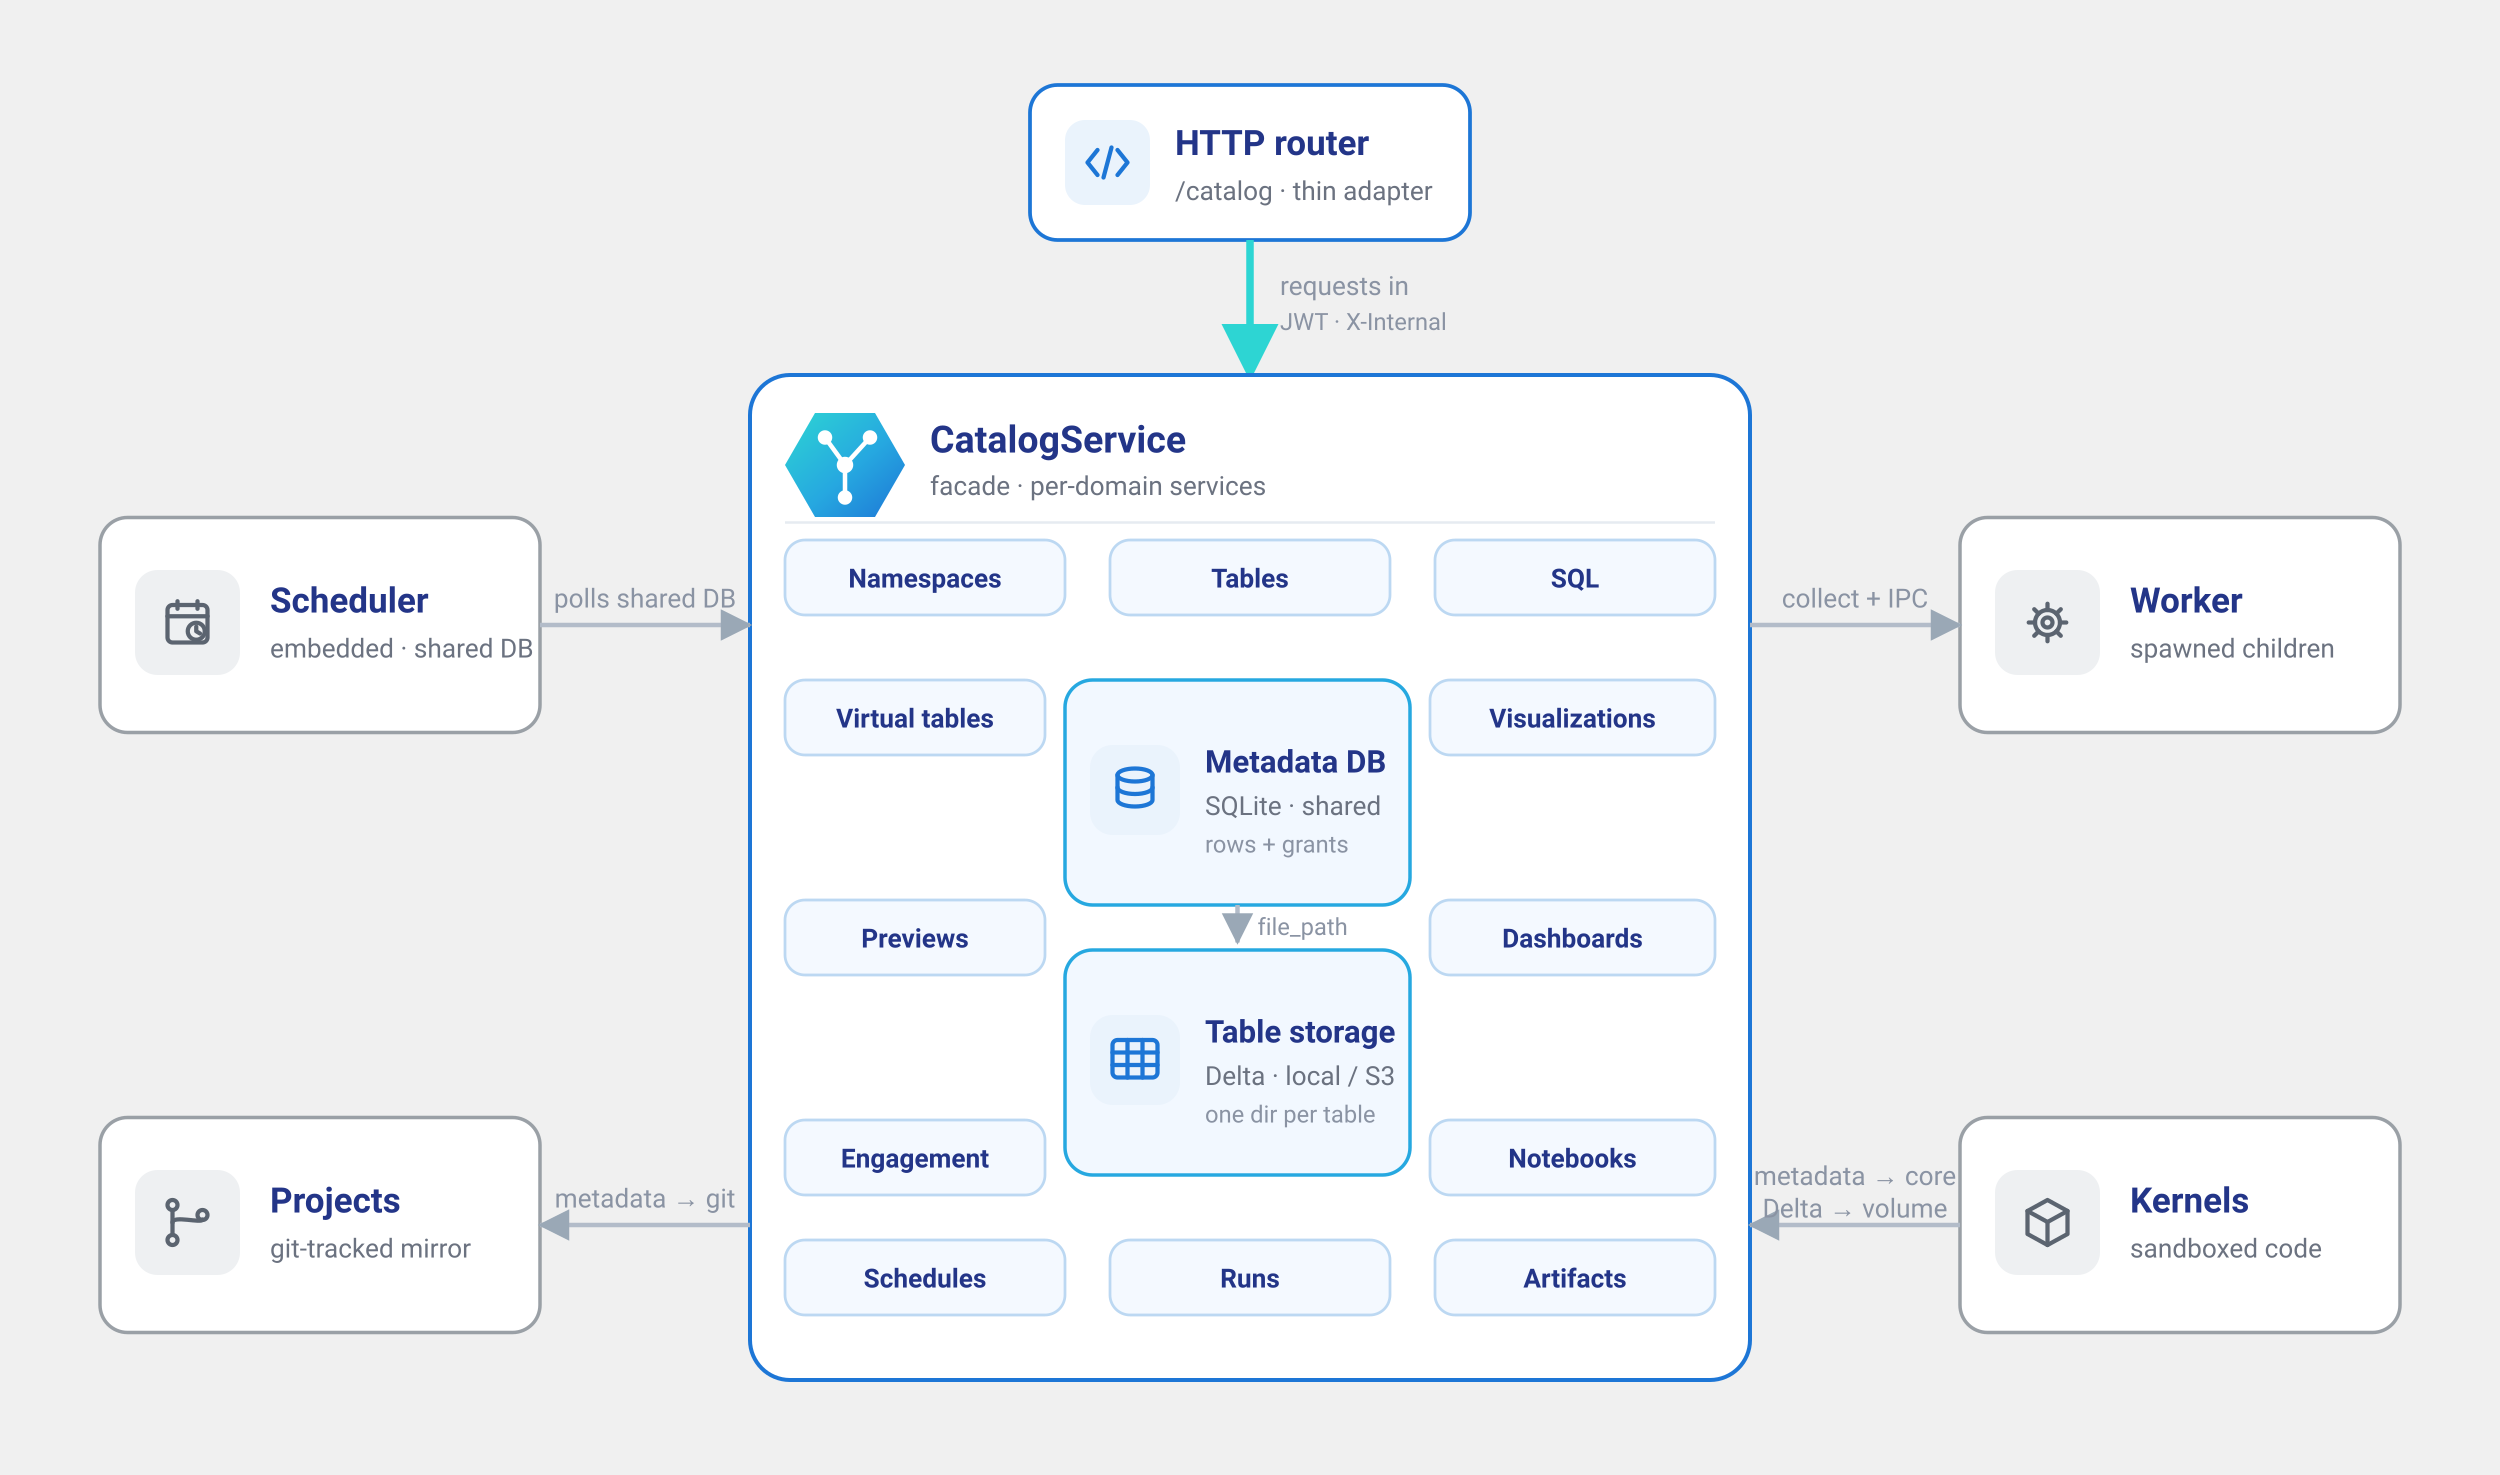
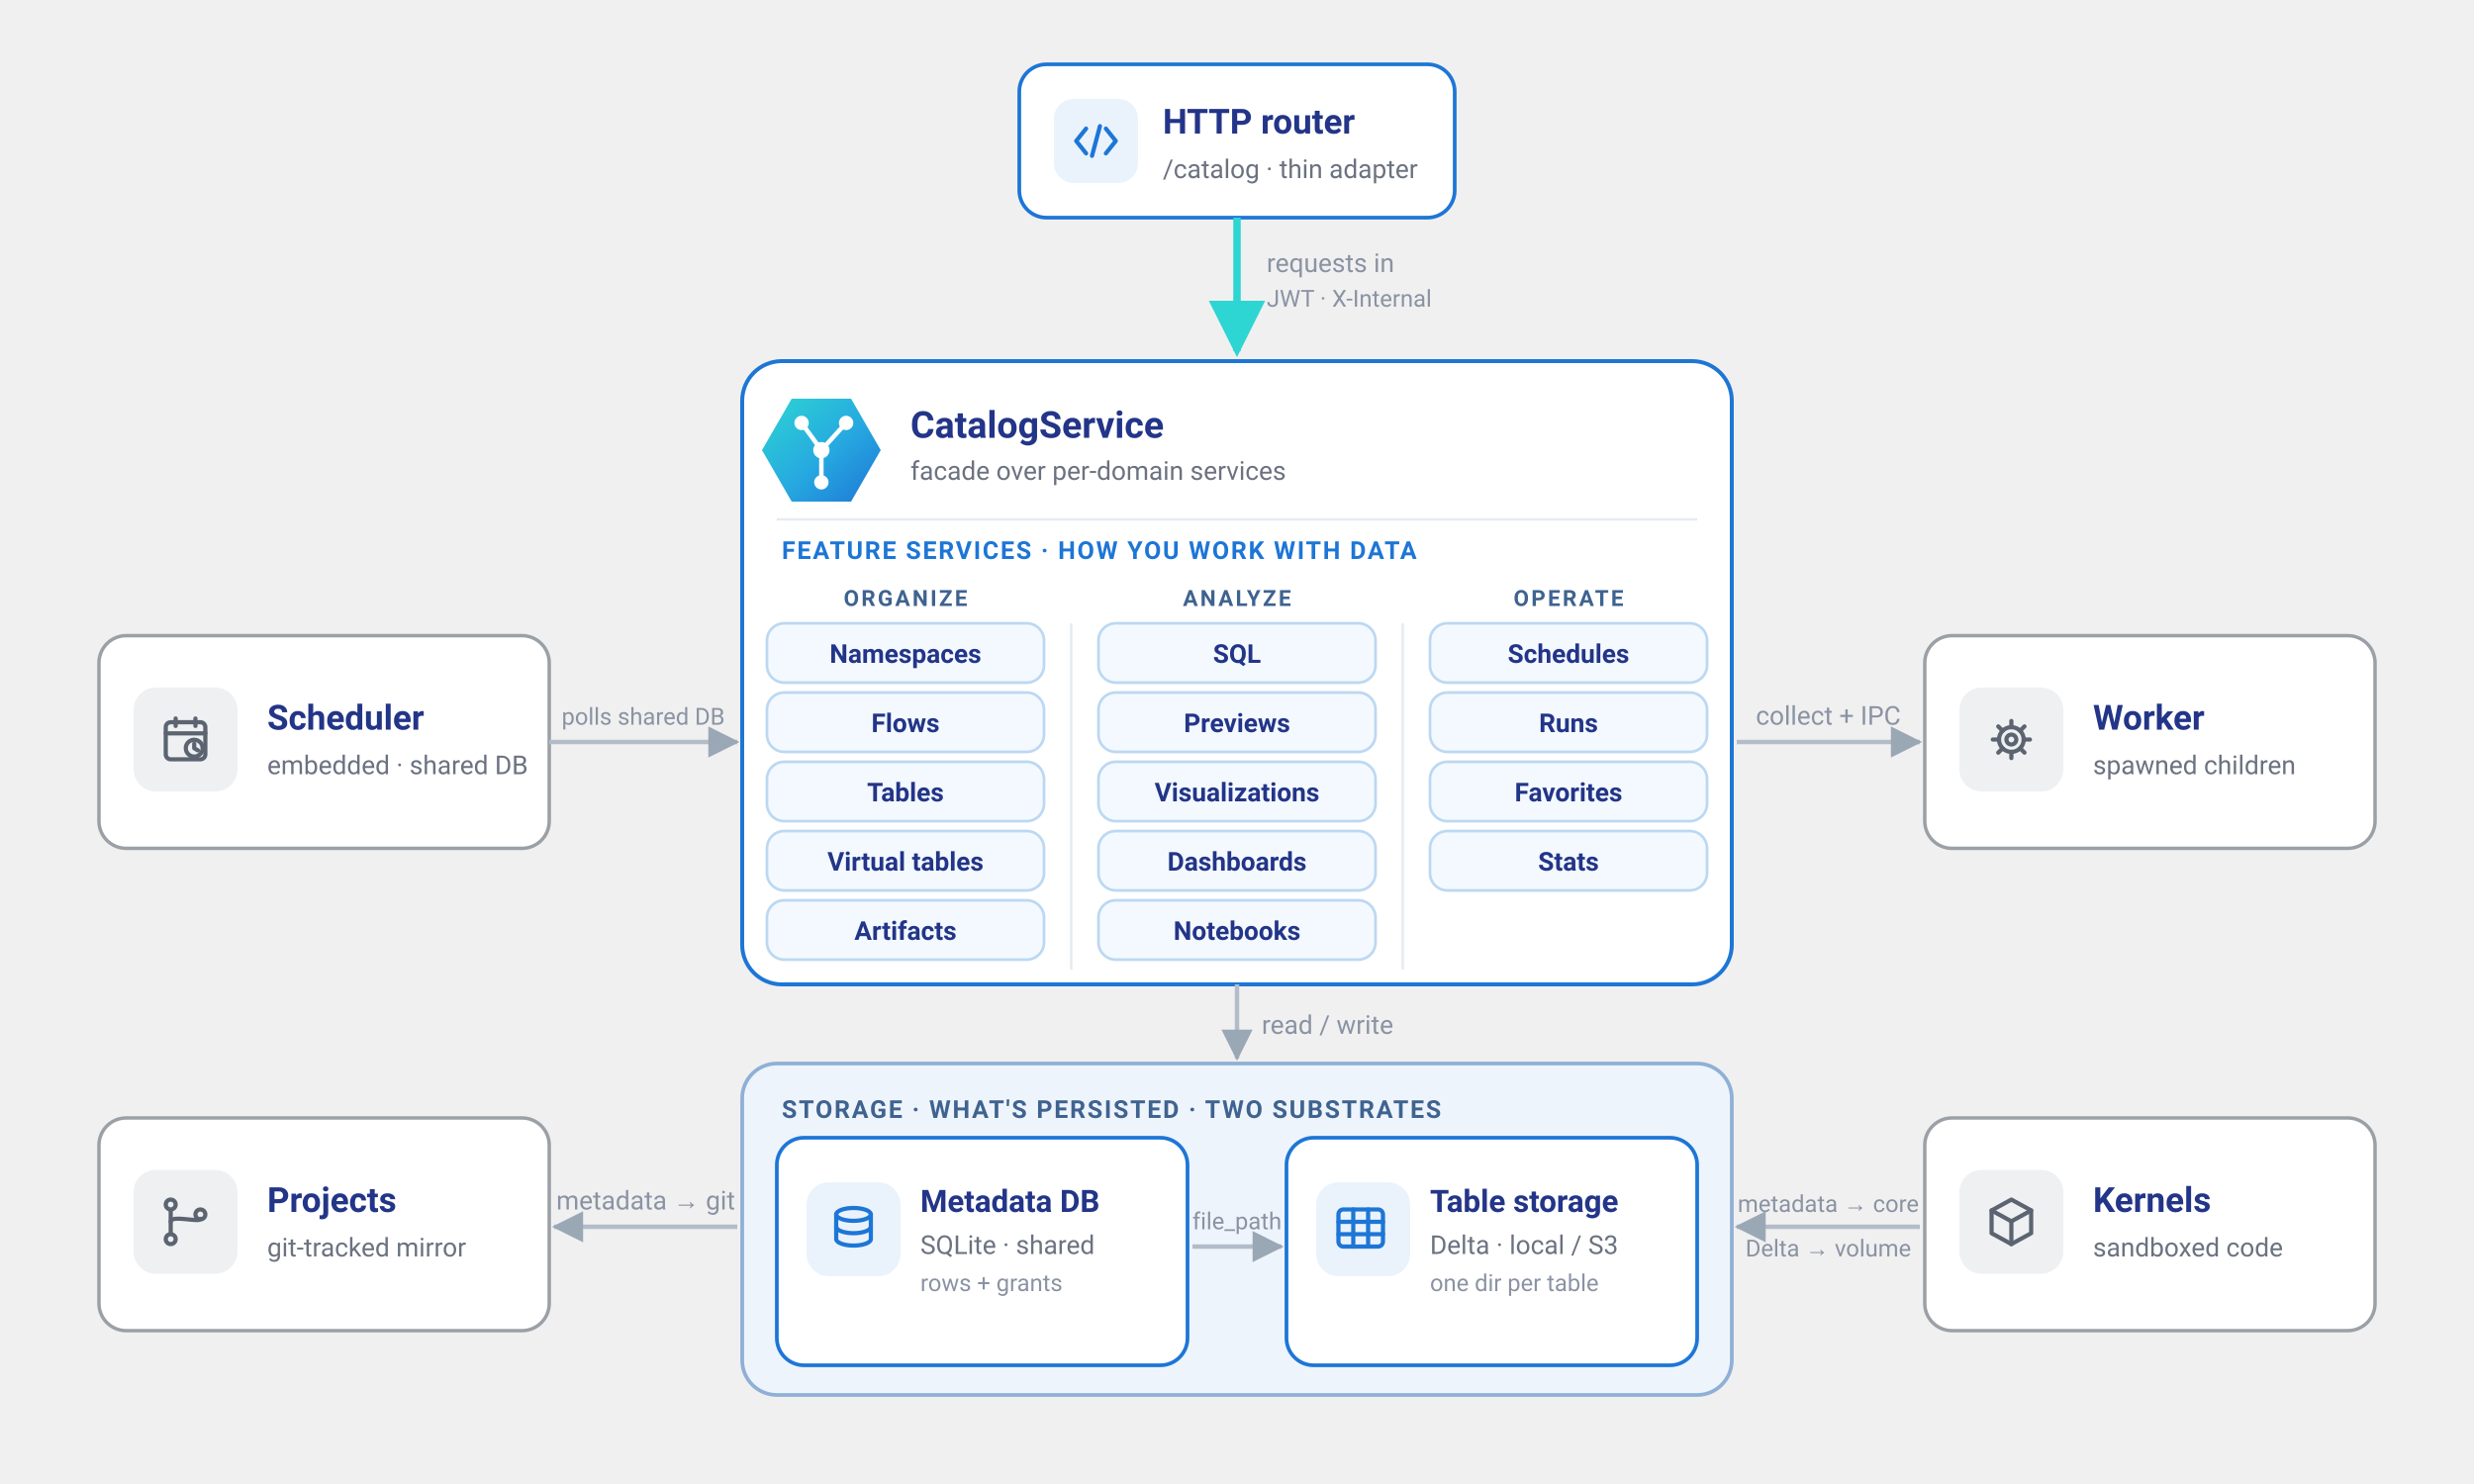
- <svg xmlns="http://www.w3.org/2000/svg" viewBox="0 0 1000 590" role="img" aria-label="Catalog architecture: a thin HTTP router feeds the CatalogService facade, whose ring of per-domain feature services wraps the two substrates — a SQLite metadata DB and Delta table storage — while the worker, kernels, embedded scheduler, and projects sit around the outside on labeled edges.">
+ <svg xmlns="http://www.w3.org/2000/svg" viewBox="0 0 1000 600" role="img" aria-label="Catalog architecture in two layers. A thin HTTP router feeds the CatalogService facade. Its per-domain feature services — organize: namespaces, flows, tables, virtual tables, artifacts; analyze: SQL, previews, visualizations, dashboards, notebooks; operate: schedules, runs, favorites, stats — are how you create and query data. Beneath them a distinct storage layer holds the two substrates that persist it: a SQLite metadata DB (rows and grants) and Delta table storage (local or S3, one directory per table), linked by file_path. The scheduler and worker attach to the services; projects and kernels attach to storage.">
  <defs>
    <linearGradient id="brand" x1="0" y1="0" x2="1" y2="1">
      <stop offset="0" stop-color="#2DD5D3" />
      <stop offset="0.55" stop-color="#26A8E0" />
      <stop offset="1" stop-color="#1D76D6" />
    </linearGradient>
    <marker id="ah" markerWidth="10" markerHeight="10" refX="7.5" refY="4.5" orient="auto">
      <path d="M1,1 L8,4.5 L1,8 Z" fill="#9aa8b6" />
    </marker>
    <marker id="ahc" markerWidth="11" markerHeight="11" refX="7.8" refY="5" orient="auto">
      <path d="M1,1.2 L8.6,5 L1,8.8 Z" fill="#2DD5D3" />
    </marker>
  </defs>
  <style>
    .panel { fill:#ffffff; stroke:#1D76D6; stroke-width:1.6; }
    .box   { fill:#ffffff; stroke:#9aa0a6; stroke-width:1.4; }
    .rbox  { fill:#ffffff; stroke:#1D76D6; stroke-width:1.5; }
-     .sub   { fill:#f2f8ff; stroke:#26A8E0; stroke-width:1.4; }
    .svc   { fill:#f4f9ff; stroke:#bcd8f2; stroke-width:1.1; }
+     .store { fill:#eef4fb; stroke:#8fb0d6; stroke-width:1.5; }
+     .sub   { fill:#ffffff; stroke:#1D76D6; stroke-width:1.5; }
    .chip  { fill:#eef0f2; }
    .chipb { fill:#eaf3fc; }
    .ic    { fill:none; stroke:#1D76D6; stroke-width:1.7; stroke-linecap:round; stroke-linejoin:round; }
    .icg   { fill:none; stroke:#5b6470; stroke-width:1.7; stroke-linecap:round; stroke-linejoin:round; }
    .icw   { fill:none; stroke:#ffffff; stroke-width:1.8; stroke-linecap:round; stroke-linejoin:round; }
    .th    { font-family:Roboto,Arial,sans-serif; font-weight:600; font-size:15px; fill:#233588; }
    .t     { font-family:Roboto,Arial,sans-serif; font-weight:600; font-size:14px; fill:#233588; }
    .ts    { font-family:Roboto,Arial,sans-serif; font-weight:600; font-size:12.5px; fill:#233588; }
    .s     { font-family:Roboto,Arial,sans-serif; font-size:10.5px; fill:#6b7280; }
    .ss    { font-family:Roboto,Arial,sans-serif; font-size:9.5px; fill:#8a93a3; }
    .svct  { font-family:Roboto,Arial,sans-serif; font-weight:600; font-size:10.5px; fill:#233588; }
+     .sect  { font-family:Roboto,Arial,sans-serif; font-weight:700; font-size:10px; letter-spacing:0.7px; fill:#1D76D6; }
+     .grp   { font-family:Roboto,Arial,sans-serif; font-weight:700; font-size:9px; letter-spacing:0.9px; fill:#3f6390; }
+     .sectg { font-family:Roboto,Arial,sans-serif; font-weight:700; font-size:10px; letter-spacing:0.7px; fill:#3f6390; }
+     .sub2  { font-family:Roboto,Arial,sans-serif; font-size:9.5px; fill:#6b7280; }
    .albl  { font-family:Roboto,Arial,sans-serif; font-size:10.5px; fill:#8a93a3; }
    .arw   { fill:none; stroke:#b3bcc9; stroke-width:1.8; }
    .arwc  { fill:none; stroke:#2DD5D3; stroke-width:3; }
    .dv    { stroke:#e6ebf1; stroke-width:1; }
  </style>
  <g>
-     <rect class="rbox" x="412" y="34" width="176" height="62" rx="11" />
-     <rect class="chipb" x="426" y="48" width="34" height="34" rx="8" />
-     <g class="ic" transform="translate(431,53)">
+     <rect class="rbox" x="412" y="26" width="176" height="62" rx="11" />
+     <rect class="chipb" x="426" y="40" width="34" height="34" rx="8" />
+     <g class="ic" transform="translate(431,45)">
      <path d="M8,7 L4,12 L8,17" />
      <path d="M16,7 L20,12 L16,17" />
      <line x1="13.6" y1="6" x2="10.4" y2="18" />
    </g>
-     <text class="t" x="470" y="62">HTTP router</text>
-     <text class="s" x="470" y="80">/catalog · thin adapter</text>
+     <text class="t" x="470" y="54">HTTP router</text>
+     <text class="s" x="470" y="72">/catalog · thin adapter</text>
  </g>
-   <path class="arwc" d="M500,96 L500,150" marker-end="url(#ahc)" />
-   <text class="albl" x="512" y="118">requests in</text>
-   <text class="ss" x="512" y="132">JWT · X-Internal</text>
-   <rect class="panel" x="300" y="150" width="400" height="402" rx="16" />
-   <path fill="url(#brand)" d="M362,186 L350,165.2 L326,165.2 L314,186 L326,206.8 L350,206.8 Z" />
-   <g class="icw" transform="translate(338,186)">
+   <path class="arwc" d="M500,88 L500,142" marker-end="url(#ahc)" />
+   <text class="albl" x="512" y="110">requests in</text>
+   <text class="ss" x="512" y="124">JWT · X-Internal</text>
+   <rect class="panel" x="300" y="146" width="400" height="252" rx="16" />
+   <path fill="url(#brand)" d="M356,182 L344,161.2 L320,161.2 L308,182 L320,202.8 L344,202.8 Z" />
+   <g class="icw" transform="translate(332,182)">
    <line x1="0" y1="0" x2="-8" y2="-11" />
    <line x1="0" y1="0" x2="10" y2="-11" />
    <line x1="0" y1="0" x2="0" y2="13" />
    <circle cx="0" cy="0" r="2.4" fill="#ffffff" />
    <circle cx="-8" cy="-11" r="2" fill="#ffffff" />
    <circle cx="10" cy="-11" r="2" fill="#ffffff" />
    <circle cx="0" cy="13" r="2" fill="#ffffff" />
  </g>
-   <text class="th" x="372" y="181">CatalogService</text>
-   <text class="s" x="372" y="198">facade · per-domain services</text>
-   <line class="dv" x1="314" y1="209" x2="686" y2="209" />
+   <text class="th" x="368" y="177">CatalogService</text>
+   <text class="s" x="368" y="194">facade over per-domain services</text>
+   <line class="dv" x1="314" y1="210" x2="686" y2="210" />
+   <text class="sect" x="316" y="226">FEATURE SERVICES · HOW YOU WORK WITH DATA</text>
+   <text class="grp" x="366" y="245" text-anchor="middle">ORGANIZE</text>
+   <text class="grp" x="500" y="245" text-anchor="middle">ANALYZE</text>
+   <text class="grp" x="634" y="245" text-anchor="middle">OPERATE</text>
+   <line class="dv" x1="433" y1="252" x2="433" y2="392" />
+   <line class="dv" x1="567" y1="252" x2="567" y2="392" />
  <g>
-     <rect class="svc" x="314" y="216" width="112" height="30" rx="8" />
-     <text class="svct" x="370" y="235" text-anchor="middle">Namespaces</text>
-     <rect class="svc" x="444" y="216" width="112" height="30" rx="8" />
-     <text class="svct" x="500" y="235" text-anchor="middle">Tables</text>
-     <rect class="svc" x="574" y="216" width="112" height="30" rx="8" />
-     <text class="svct" x="630" y="235" text-anchor="middle">SQL</text>
+     <rect class="svc" x="310" y="252" width="112" height="24" rx="7" />
+     <text class="svct" x="366" y="268" text-anchor="middle">Namespaces</text>
+     <rect class="svc" x="310" y="280" width="112" height="24" rx="7" />
+     <text class="svct" x="366" y="296" text-anchor="middle">Flows</text>
+     <rect class="svc" x="310" y="308" width="112" height="24" rx="7" />
+     <text class="svct" x="366" y="324" text-anchor="middle">Tables</text>
+     <rect class="svc" x="310" y="336" width="112" height="24" rx="7" />
+     <text class="svct" x="366" y="352" text-anchor="middle">Virtual tables</text>
+     <rect class="svc" x="310" y="364" width="112" height="24" rx="7" />
+     <text class="svct" x="366" y="380" text-anchor="middle">Artifacts</text>
+     <rect class="svc" x="444" y="252" width="112" height="24" rx="7" />
+     <text class="svct" x="500" y="268" text-anchor="middle">SQL</text>
+     <rect class="svc" x="444" y="280" width="112" height="24" rx="7" />
+     <text class="svct" x="500" y="296" text-anchor="middle">Previews</text>
+     <rect class="svc" x="444" y="308" width="112" height="24" rx="7" />
+     <text class="svct" x="500" y="324" text-anchor="middle">Visualizations</text>
+     <rect class="svc" x="444" y="336" width="112" height="24" rx="7" />
+     <text class="svct" x="500" y="352" text-anchor="middle">Dashboards</text>
+     <rect class="svc" x="444" y="364" width="112" height="24" rx="7" />
+     <text class="svct" x="500" y="380" text-anchor="middle">Notebooks</text>
+     <rect class="svc" x="578" y="252" width="112" height="24" rx="7" />
+     <text class="svct" x="634" y="268" text-anchor="middle">Schedules</text>
+     <rect class="svc" x="578" y="280" width="112" height="24" rx="7" />
+     <text class="svct" x="634" y="296" text-anchor="middle">Runs</text>
+     <rect class="svc" x="578" y="308" width="112" height="24" rx="7" />
+     <text class="svct" x="634" y="324" text-anchor="middle">Favorites</text>
+     <rect class="svc" x="578" y="336" width="112" height="24" rx="7" />
+     <text class="svct" x="634" y="352" text-anchor="middle">Stats</text>
  </g>
+   <path class="arw" d="M500,398 L500,428" marker-end="url(#ah)" stroke-width="1.6" />
+   <text class="albl" x="510" y="418">read / write</text>
+   <rect class="store" x="300" y="430" width="400" height="134" rx="14" />
+   <text class="sectg" x="316" y="452">STORAGE · WHAT'S PERSISTED · TWO SUBSTRATES</text>
+   <rect class="sub" x="314" y="460" width="166" height="92" rx="11" />
+   <rect class="chipb" x="326" y="478" width="38" height="38" rx="9" />
+   <g class="ic" transform="translate(333,485)">
+     <ellipse cx="12" cy="6" rx="7" ry="2.6" />
+     <path d="M5,6 V16 C5,17.4 8.1,18.6 12,18.6 C15.9,18.6 19,17.4 19,16 V6" />
+     <path d="M5,11 C5,12.4 8.1,13.6 12,13.6 C15.9,13.6 19,12.4 19,11" />
+   </g>
+   <text class="ts" x="372" y="490">Metadata DB</text>
+   <text class="s" x="372" y="507">SQLite · shared</text>
+   <text class="ss" x="372" y="522">rows + grants</text>
+   <rect class="sub" x="520" y="460" width="166" height="92" rx="11" />
+   <rect class="chipb" x="532" y="478" width="38" height="38" rx="9" />
+   <g class="ic" transform="translate(538,485)">
+     <rect x="3" y="4" width="18" height="15" rx="2" />
+     <line x1="3" y1="9" x2="21" y2="9" />
+     <line x1="3" y1="14" x2="21" y2="14" />
+     <line x1="9" y1="4" x2="9" y2="19" />
+     <line x1="15" y1="4" x2="15" y2="19" />
+   </g>
+   <text class="ts" x="578" y="490">Table storage</text>
+   <text class="s" x="578" y="507">Delta · local / S3</text>
+   <text class="ss" x="578" y="522">one dir per table</text>
+   <path class="arw" d="M482,504 L518,504" marker-end="url(#ah)" stroke-width="1.5" />
+   <text class="ss" x="500" y="497" text-anchor="middle">file_path</text>
  <g>
-     <rect class="svc" x="314" y="272" width="104" height="30" rx="8" />
-     <text class="svct" x="366" y="291" text-anchor="middle">Virtual tables</text>
-     <rect class="svc" x="314" y="360" width="104" height="30" rx="8" />
-     <text class="svct" x="366" y="379" text-anchor="middle">Previews</text>
-     <rect class="svc" x="314" y="448" width="104" height="30" rx="8" />
-     <text class="svct" x="366" y="467" text-anchor="middle">Engagement</text>
-   </g>
-   <g>
-     <rect class="svc" x="572" y="272" width="114" height="30" rx="8" />
-     <text class="svct" x="629" y="291" text-anchor="middle">Visualizations</text>
-     <rect class="svc" x="572" y="360" width="114" height="30" rx="8" />
-     <text class="svct" x="629" y="379" text-anchor="middle">Dashboards</text>
-     <rect class="svc" x="572" y="448" width="114" height="30" rx="8" />
-     <text class="svct" x="629" y="467" text-anchor="middle">Notebooks</text>
-   </g>
-   <g>
-     <rect class="svc" x="314" y="496" width="112" height="30" rx="8" />
-     <text class="svct" x="370" y="515" text-anchor="middle">Schedules</text>
-     <rect class="svc" x="444" y="496" width="112" height="30" rx="8" />
-     <text class="svct" x="500" y="515" text-anchor="middle">Runs</text>
-     <rect class="svc" x="574" y="496" width="112" height="30" rx="8" />
-     <text class="svct" x="630" y="515" text-anchor="middle">Artifacts</text>
-   </g>
-   <g>
-     <rect class="sub" x="426" y="272" width="138" height="90" rx="11" />
-     <rect class="chipb" x="436" y="298" width="36" height="36" rx="9" />
-     <g class="ic" transform="translate(442,304)">
-       <ellipse cx="12" cy="6" rx="7" ry="2.6" />
-       <path d="M5,6 V16 C5,17.4 8.1,18.6 12,18.6 C15.9,18.6 19,17.4 19,16 V6" />
-       <path d="M5,11 C5,12.4 8.1,13.6 12,13.6 C15.9,13.6 19,12.4 19,11" />
-     </g>
-     <text class="ts" x="482" y="309">Metadata DB</text>
-     <text class="s" x="482" y="326">SQLite · shared</text>
-     <text class="ss" x="482" y="341">rows + grants</text>
-   </g>
-   <path class="arw" d="M495,362 L495,377" marker-end="url(#ah)" stroke-width="1.4" />
-   <text class="ss" x="503" y="374">file_path</text>
-   <g>
-     <rect class="sub" x="426" y="380" width="138" height="90" rx="11" />
-     <rect class="chipb" x="436" y="406" width="36" height="36" rx="9" />
-     <g class="ic" transform="translate(442,412)">
-       <rect x="3" y="4" width="18" height="15" rx="2" />
-       <line x1="3" y1="9" x2="21" y2="9" />
-       <line x1="3" y1="14" x2="21" y2="14" />
-       <line x1="9" y1="4" x2="9" y2="19" />
-       <line x1="15" y1="4" x2="15" y2="19" />
-     </g>
-     <text class="ts" x="482" y="417">Table storage</text>
-     <text class="s" x="482" y="434">Delta · local / S3</text>
-     <text class="ss" x="482" y="449">one dir per table</text>
-   </g>
-   <g>
-     <rect class="box" x="40" y="207" width="176" height="86" rx="11" />
-     <rect class="chip" x="54" y="228" width="42" height="42" rx="9" />
-     <g class="icg" transform="translate(63,237)">
+     <rect class="box" x="40" y="257" width="182" height="86" rx="11" />
+     <rect class="chip" x="54" y="278" width="42" height="42" rx="9" />
+     <g class="icg" transform="translate(63,287)">
      <rect x="4" y="5" width="16" height="15" rx="2" />
      <line x1="4" y1="9.5" x2="20" y2="9.5" />
      <line x1="8" y1="3.5" x2="8" y2="6.5" />
      <line x1="16" y1="3.5" x2="16" y2="6.5" />
      <circle cx="15.5" cy="15.5" r="3.4" fill="#eef0f2" />
      <path d="M15.5,13.7 V15.5 L17,16.4" />
    </g>
-     <text class="t" x="108" y="245">Scheduler</text>
-     <text class="s" x="108" y="263">embedded · shared DB</text>
+     <text class="t" x="108" y="295">Scheduler</text>
+     <text class="s" x="108" y="313">embedded · shared DB</text>
  </g>
+   <path class="arw" d="M222,300 L298,300" marker-end="url(#ah)" />
+   <text class="ss" x="260" y="293" text-anchor="middle">polls shared DB</text>
  <g>
-     <rect class="box" x="784" y="207" width="176" height="86" rx="11" />
-     <rect class="chip" x="798" y="228" width="42" height="42" rx="9" />
-     <g class="icg" transform="translate(807,237)">
+     <rect class="box" x="778" y="257" width="182" height="86" rx="11" />
+     <rect class="chip" x="792" y="278" width="42" height="42" rx="9" />
+     <g class="icg" transform="translate(801,287)">
      <circle cx="12" cy="12" r="5" />
      <circle cx="12" cy="12" r="2" />
      <line x1="17" y1="12" x2="19.5" y2="12" />
      <line x1="4.5" y1="12" x2="7" y2="12" />
      <line x1="12" y1="17" x2="12" y2="19.5" />
      <line x1="12" y1="4.5" x2="12" y2="7" />
      <line x1="15.54" y1="15.54" x2="17.3" y2="17.3" />
      <line x1="6.7" y1="6.7" x2="8.46" y2="8.46" />
      <line x1="15.54" y1="8.46" x2="17.3" y2="6.7" />
      <line x1="6.7" y1="17.3" x2="8.46" y2="15.54" />
    </g>
-     <text class="t" x="852" y="245">Worker</text>
-     <text class="s" x="852" y="263">spawned children</text>
+     <text class="t" x="846" y="295">Worker</text>
+     <text class="s" x="846" y="313">spawned children</text>
  </g>
+   <path class="arw" d="M702,300 L776,300" marker-end="url(#ah)" />
+   <text class="albl" x="739" y="293" text-anchor="middle">collect + IPC</text>
  <g>
-     <rect class="box" x="40" y="447" width="176" height="86" rx="11" />
-     <rect class="chip" x="54" y="468" width="42" height="42" rx="9" />
-     <g class="icg" transform="translate(63,477)">
+     <rect class="box" x="40" y="452" width="182" height="86" rx="11" />
+     <rect class="chip" x="54" y="473" width="42" height="42" rx="9" />
+     <g class="icg" transform="translate(63,482)">
      <line x1="6" y1="6.5" x2="6" y2="17.5" />
      <circle cx="6" cy="5" r="2" fill="#eef0f2" />
      <circle cx="6" cy="19" r="2" fill="#eef0f2" />
      <circle cx="18" cy="9" r="2" fill="#eef0f2" />
      <path d="M6,12 C6,9 18,12.5 18,10.8" />
    </g>
-     <text class="t" x="108" y="485">Projects</text>
-     <text class="s" x="108" y="503">git-tracked mirror</text>
+     <text class="t" x="108" y="490">Projects</text>
+     <text class="s" x="108" y="508">git-tracked mirror</text>
  </g>
+   <path class="arw" d="M298,496 L224,496" marker-end="url(#ah)" />
+   <text class="albl" x="261" y="489" text-anchor="middle">metadata → git</text>
  <g>
-     <rect class="box" x="784" y="447" width="176" height="86" rx="11" />
-     <rect class="chip" x="798" y="468" width="42" height="42" rx="9" />
-     <g class="icg" transform="translate(807,477)">
+     <rect class="box" x="778" y="452" width="182" height="86" rx="11" />
+     <rect class="chip" x="792" y="473" width="42" height="42" rx="9" />
+     <g class="icg" transform="translate(801,482)">
      <path d="M12,3 L20,7.4 V16.6 L12,21 L4,16.6 V7.4 Z" />
      <path d="M4,7.4 L12,11.8 L20,7.4" />
      <path d="M12,11.8 V21" />
    </g>
-     <text class="t" x="852" y="485">Kernels</text>
-     <text class="s" x="852" y="503">sandboxed code</text>
+     <text class="t" x="846" y="490">Kernels</text>
+     <text class="s" x="846" y="508">sandboxed code</text>
  </g>
-   <path class="arw" d="M216,250 L300,250" marker-end="url(#ah)" />
-   <path class="arw" d="M700,250 L784,250" marker-end="url(#ah)" />
-   <path class="arw" d="M300,490 L216,490" marker-end="url(#ah)" />
-   <path class="arw" d="M784,490 L700,490" marker-end="url(#ah)" />
-   <text class="albl" x="258" y="243" text-anchor="middle">polls shared DB</text>
-   <text class="albl" x="742" y="243" text-anchor="middle">collect + IPC</text>
-   <text class="albl" x="258" y="483" text-anchor="middle">metadata → git</text>
-   <text class="albl" x="742" y="474" text-anchor="middle">metadata → core</text>
-   <text class="albl" x="742" y="487" text-anchor="middle">Delta → volume</text>
+   <path class="arw" d="M776,496 L702,496" marker-end="url(#ah)" />
+   <text class="ss" x="739" y="490" text-anchor="middle">metadata → core</text>
+   <text class="ss" x="739" y="508" text-anchor="middle">Delta → volume</text>
</svg>
